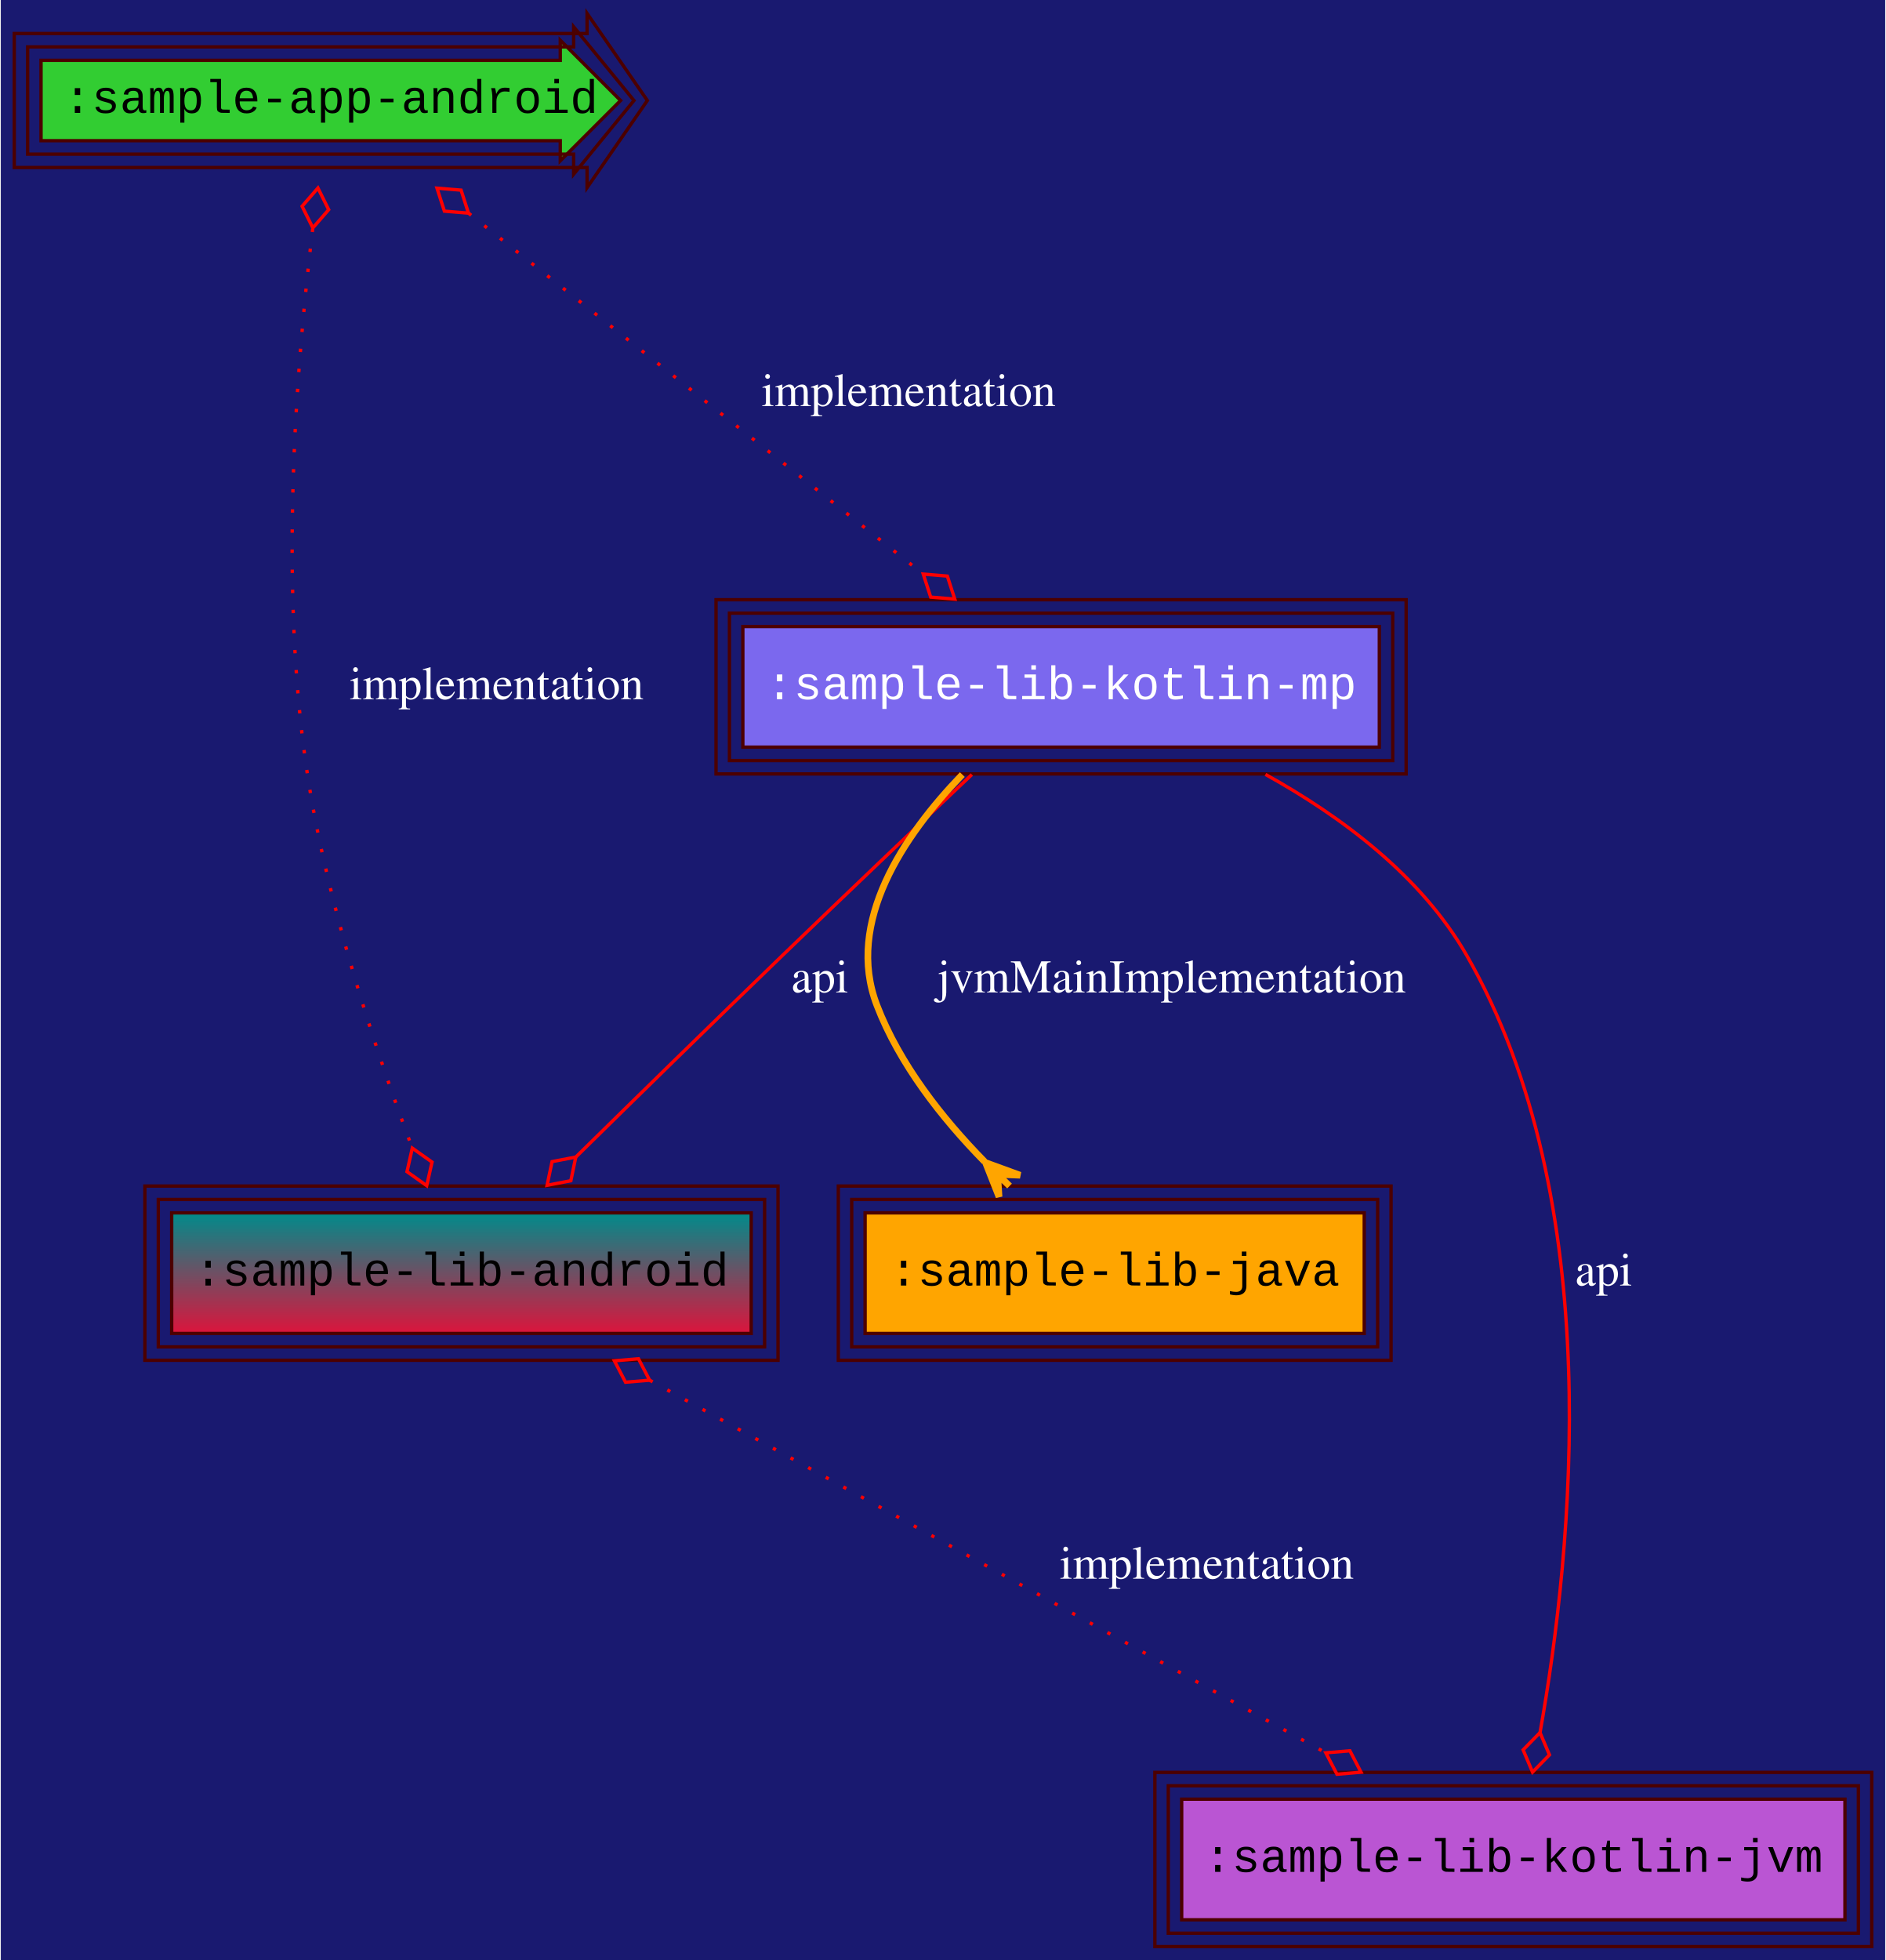
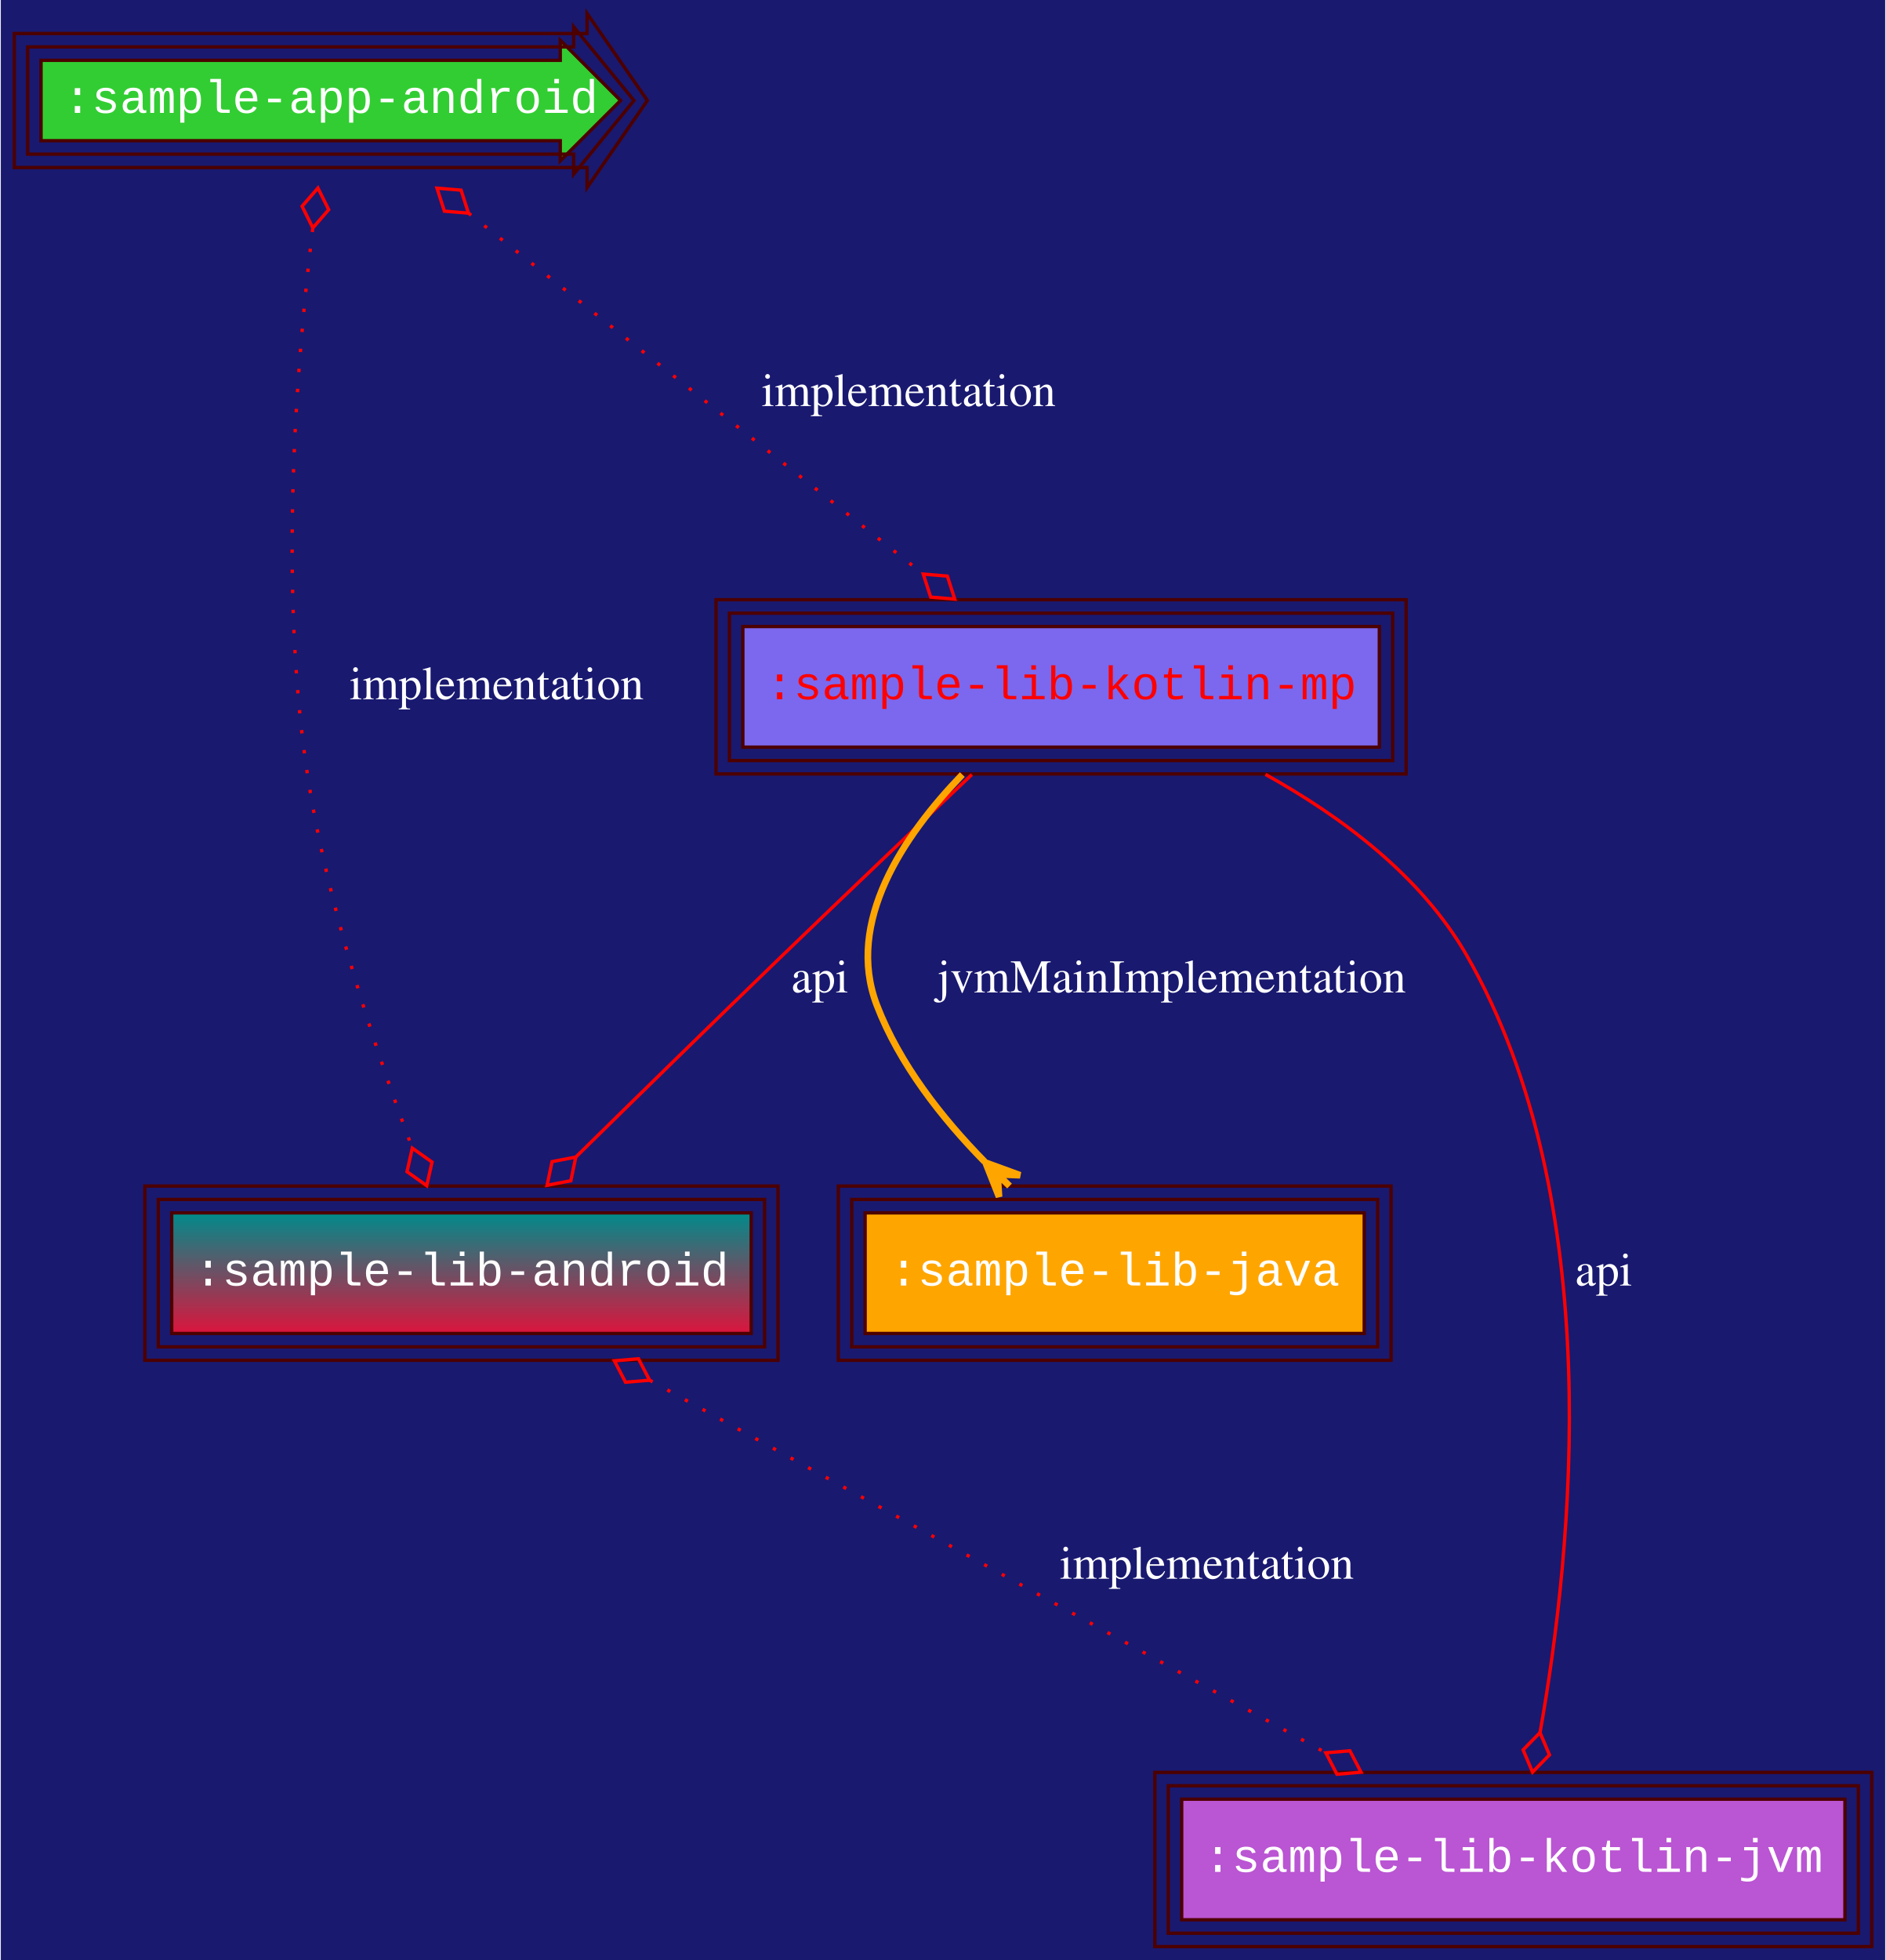
<svg xmlns="http://www.w3.org/2000/svg" width="563pt" height="585pt" viewBox="0.00 0.00 562.50 585.00">
  <g id="graph0" class="graph" transform="scale(1 1) rotate(0) translate(4 581)">
    <polygon fill="MidnightBlue" stroke="transparent" points="-4,4 -4,-581 558.5,-581 558.5,4 -4,4" />
    <g id="node1" class="node">
      <polygon fill="limegreen" stroke="#4c0000" points="163,-563 8,-563 8,-539 163,-539 163,-533 181,-551 163,-569 163,-563" />
      <polygon fill="none" stroke="#4c0000" points="167,-567 4,-567 4,-535 167,-535 167,-529 185,-551 167,-573 167,-567" />
      <polygon fill="none" stroke="#4c0000" points="171,-571 0,-571 0,-531 171,-531 171,-525 189,-551 171,-577 171,-571" />
-       <text text-anchor="middle" x="94.5" y="-547.3" font-family="Courier New" font-size="14.00">:sample-app-android</text>
+       <text text-anchor="middle" x="94.5" y="-547.3" font-family="Courier New" font-size="14.00" fill="white">:sample-app-android</text>
    </g>
    <g id="node2" class="node">
      <defs>
        <linearGradient id="l_0" gradientUnits="userSpaceOnUse" x1="133.5" y1="-183" x2="133.5" y2="-219">
          <stop offset="0" style="stop-color:crimson;stop-opacity:1.;" />
          <stop offset="1" style="stop-color:#008b8b;stop-opacity:1.;" />
        </linearGradient>
      </defs>
      <polygon fill="url(#l_0)" stroke="#4c0000" points="220,-219 47,-219 47,-183 220,-183 220,-219" />
      <polygon fill="none" stroke="#4c0000" points="224,-223 43,-223 43,-179 224,-179 224,-223" />
      <polygon fill="none" stroke="#4c0000" points="228,-227 39,-227 39,-175 228,-175 228,-227" />
-       <text text-anchor="middle" x="133.5" y="-197.3" font-family="Courier New" font-size="14.00">:sample-lib-android</text>
+       <text text-anchor="middle" x="133.5" y="-197.3" font-family="Courier New" font-size="14.00" fill="white">:sample-lib-android</text>
    </g>
    <g id="edge1" class="edge">
      <path fill="none" stroke="red" stroke-dasharray="1,5" d="M89.1,-512.74C84.21,-472.39 78.96,-406.26 87.5,-350 93.43,-310.95 107.68,-268.03 118.76,-238.51" />
      <polygon fill="none" stroke="red" points="89.14,-512.98 93.87,-518.42 90.66,-524.88 85.93,-519.44 89.14,-512.98" />
      <polygon fill="none" stroke="red" points="118.83,-238.32 117.25,-231.29 123.13,-227.12 124.72,-234.15 118.83,-238.32" />
      <text text-anchor="middle" x="144" y="-372.3" font-family="Times,serif" font-size="14.00" fill="white">implementation</text>
    </g>
    <g id="node5" class="node">
      <polygon fill="mediumslateblue" stroke="#4c0000" points="407.5,-394 217.5,-394 217.5,-358 407.5,-358 407.5,-394" />
      <polygon fill="none" stroke="#4c0000" points="411.5,-398 213.5,-398 213.5,-354 411.5,-354 411.5,-398" />
      <polygon fill="none" stroke="#4c0000" points="415.5,-402 209.5,-402 209.5,-350 415.5,-350 415.5,-402" />
-       <text text-anchor="middle" x="312.5" y="-372.3" font-family="Courier New" font-size="14.00" fill="white">:sample-lib-kotlin-mp</text>
+       <text text-anchor="middle" x="312.5" y="-372.3" font-family="Courier New" font-size="14.00" fill="red">:sample-lib-kotlin-mp</text>
    </g>
    <g id="edge2" class="edge">
      <path fill="none" stroke="red" stroke-dasharray="1,5" d="M135.62,-517.37C174.47,-486.54 232.44,-440.54 271.31,-409.68" />
      <polygon fill="none" stroke="red" points="135.6,-517.38 133.39,-524.25 126.2,-524.84 128.41,-517.98 135.6,-517.38" />
      <polygon fill="none" stroke="red" points="271.36,-409.65 273.58,-402.78 280.76,-402.19 278.55,-409.05 271.36,-409.65" />
      <text text-anchor="middle" x="267" y="-459.8" font-family="Times,serif" font-size="14.00" fill="white">implementation</text>
    </g>
    <g id="node4" class="node">
      <polygon fill="mediumorchid" stroke="#4c0000" points="546.5,-44 348.5,-44 348.5,-8 546.5,-8 546.5,-44" />
      <polygon fill="none" stroke="#4c0000" points="550.5,-48 344.5,-48 344.5,-4 550.5,-4 550.5,-48" />
      <polygon fill="none" stroke="#4c0000" points="554.5,-52 340.5,-52 340.5,0 554.5,0 554.5,-52" />
-       <text text-anchor="middle" x="447.5" y="-22.3" font-family="Courier New" font-size="14.00">:sample-lib-kotlin-jvm</text>
+       <text text-anchor="middle" x="447.5" y="-22.3" font-family="Courier New" font-size="14.00" fill="white">:sample-lib-kotlin-jvm</text>
    </g>
    <g id="edge3" class="edge">
      <path fill="none" stroke="red" stroke-dasharray="1,5" d="M189.7,-169.04C246.71,-137.63 334.46,-89.28 391.43,-57.89" />
      <polygon fill="none" stroke="red" points="189.67,-169.05 186.34,-175.45 179.16,-174.84 182.48,-168.45 189.67,-169.05" />
      <polygon fill="none" stroke="red" points="391.53,-57.84 394.86,-51.44 402.04,-52.05 398.72,-58.44 391.53,-57.84" />
      <text text-anchor="middle" x="356" y="-109.8" font-family="Times,serif" font-size="14.00" fill="white">implementation</text>
    </g>
    <g id="node3" class="node">
      <polygon fill="orange" stroke="#4c0000" points="403,-219 254,-219 254,-183 403,-183 403,-219" />
      <polygon fill="none" stroke="#4c0000" points="407,-223 250,-223 250,-179 407,-179 407,-223" />
      <polygon fill="none" stroke="#4c0000" points="411,-227 246,-227 246,-175 411,-175 411,-227" />
-       <text text-anchor="middle" x="328.5" y="-197.3" font-family="Courier New" font-size="14.00">:sample-lib-java</text>
+       <text text-anchor="middle" x="328.5" y="-197.3" font-family="Courier New" font-size="14.00" fill="white">:sample-lib-java</text>
    </g>
    <g id="edge4" class="edge">
      <path fill="none" stroke="red" d="M285.87,-349.83C269.54,-334.36 248.25,-314.1 229.5,-296 208.88,-276.09 185.93,-253.63 167.65,-235.66" />
      <polygon fill="none" stroke="red" points="167.63,-235.65 160.55,-234.29 159.07,-227.23 166.16,-228.59 167.63,-235.65" />
      <text text-anchor="middle" x="240.5" y="-284.8" font-family="Times,serif" font-size="14.00" fill="white">api</text>
    </g>
    <g id="edge5" class="edge">
      <path fill="none" stroke="orange" stroke-width="2" d="M283.02,-349.81C265.36,-331.51 248.03,-305.72 257.5,-281 264.23,-263.44 276.87,-247.33 289.64,-234.31" />
      <polygon fill="orange" stroke="orange" stroke-width="2" points="289.96,-233.99 300.27,-230.23 293.54,-230.5 297.12,-227.01 297.12,-227.01 297.12,-227.01 293.54,-230.5 293.98,-223.79 289.96,-233.99 289.96,-233.99" />
      <text text-anchor="middle" x="345.5" y="-284.8" font-family="Times,serif" font-size="14.00" fill="white">jvmMainImplementation</text>
    </g>
    <g id="edge6" class="edge">
      <path fill="none" stroke="red" d="M373.51,-349.86C396.34,-337.21 419.99,-319.48 433.5,-296 475.7,-222.67 465.25,-118.65 455.49,-63.93" />
      <polygon fill="none" stroke="red" points="455.47,-63.87 450.43,-58.72 453.24,-52.08 458.29,-57.23 455.47,-63.87" />
      <text text-anchor="middle" x="474.5" y="-197.3" font-family="Times,serif" font-size="14.00" fill="white">api</text>
    </g>
  </g>
</svg>
